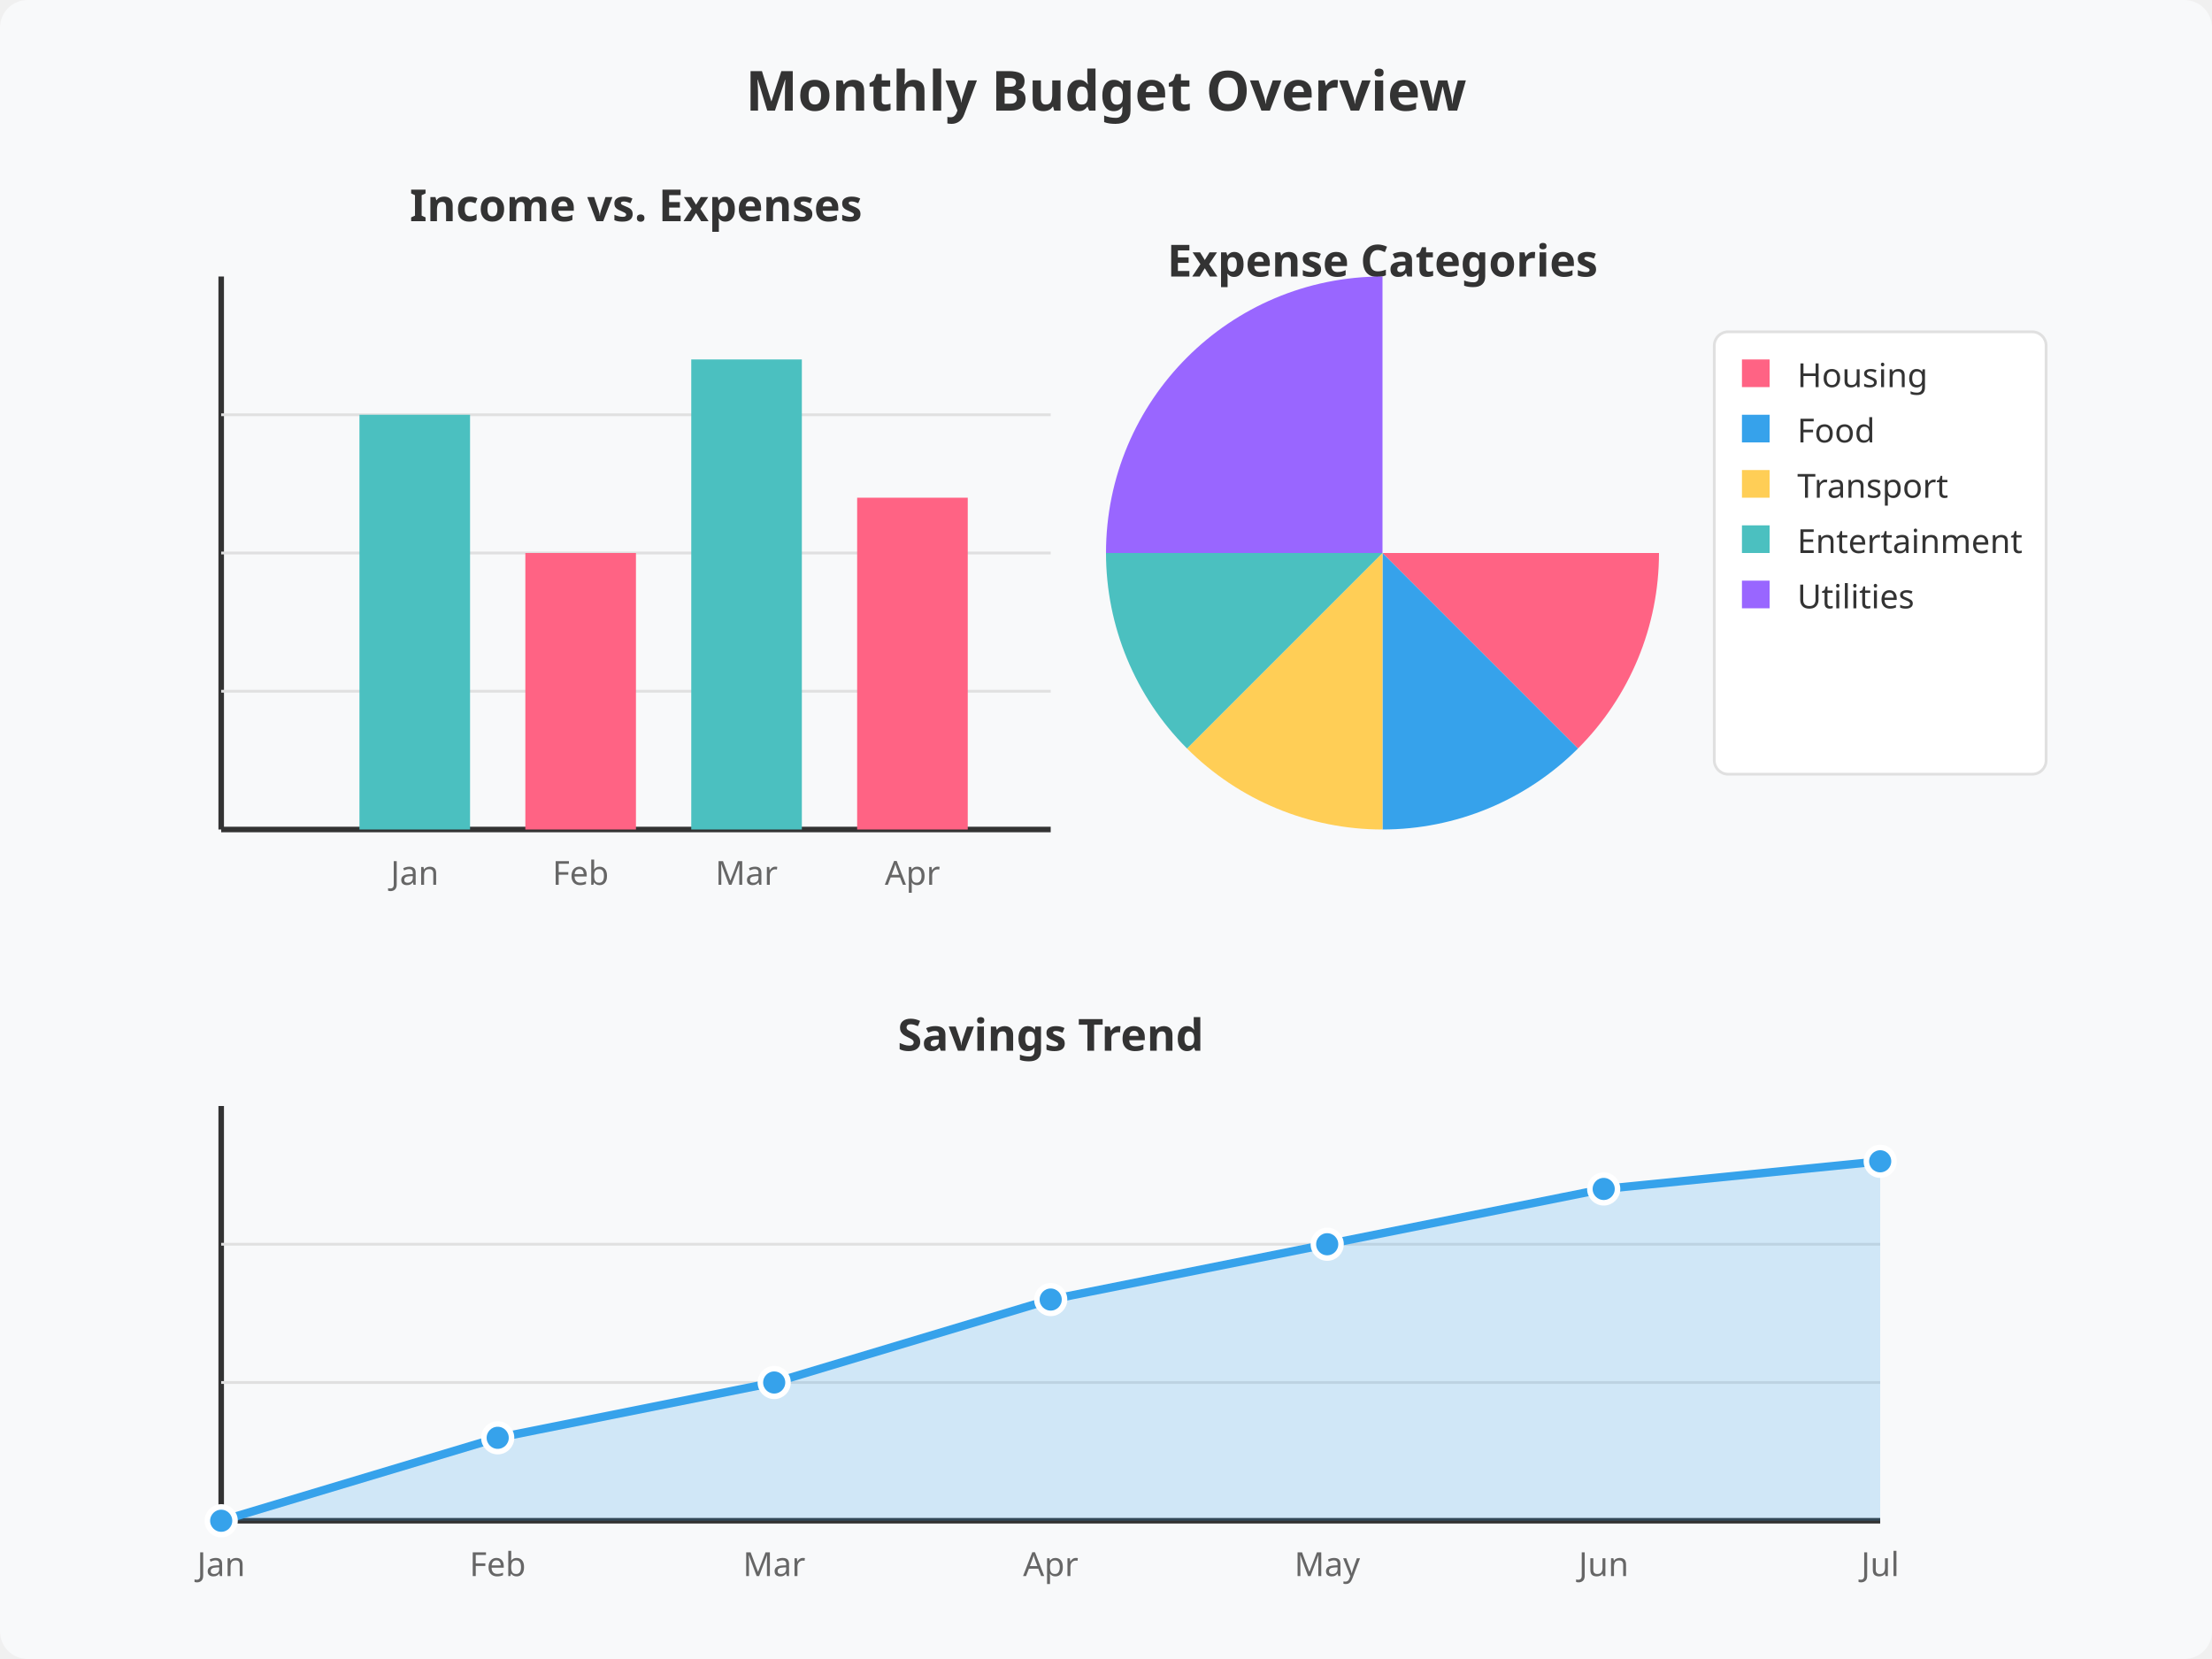
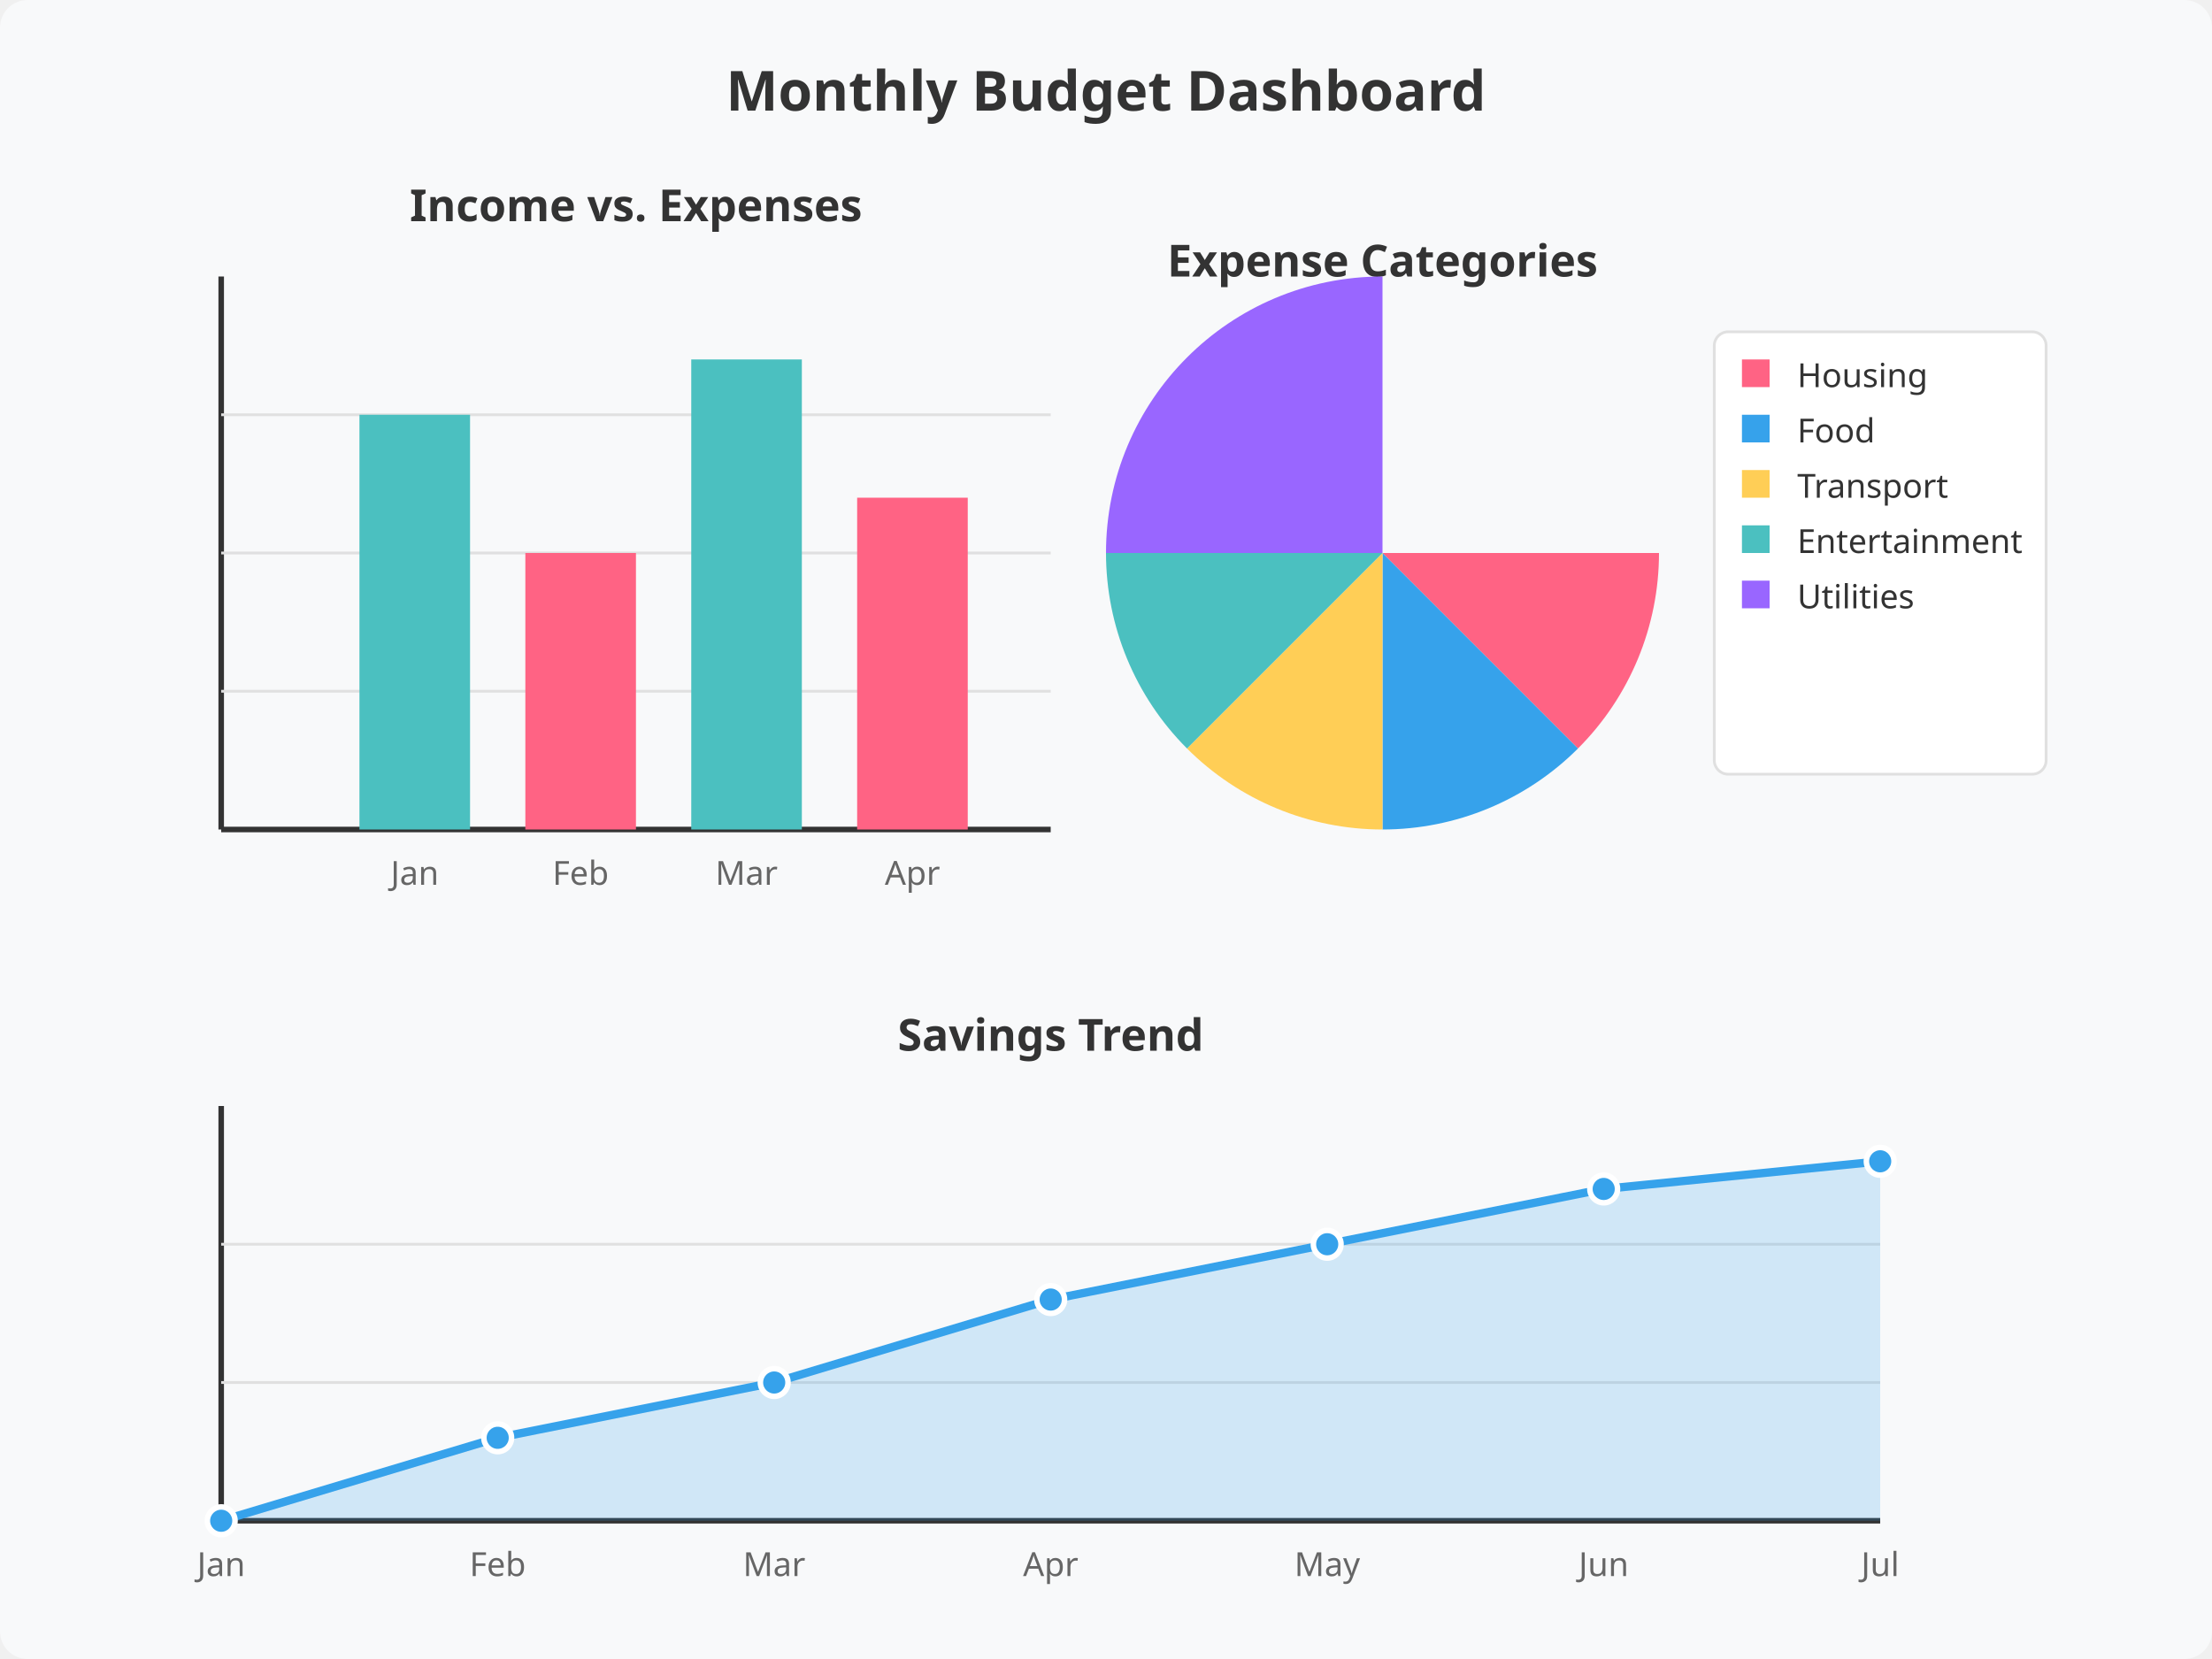
<svg xmlns="http://www.w3.org/2000/svg" width="800px" height="600px" viewBox="0 0 800 600">
  <style>
    .grid {
      stroke: #e0e0e0;
      stroke-width: 1;
    }
    .axis {
      stroke: #333;
      stroke-width: 2;
    }
    .bar-positive {
      fill: #4BC0C0;
    }
    .bar-negative {
      fill: #FF6384;
    }
    .line {
      fill: none;
      stroke: #36A2EB;
      stroke-width: 3;
    }
    .area {
      fill: rgba(54, 162, 235, 0.2);
    }
    .point {
      fill: #36A2EB;
      stroke: white;
      stroke-width: 2;
    }
    .pie-segment-1 {
      fill: #FF6384;
    }
    .pie-segment-2 {
      fill: #36A2EB;
    }
    .pie-segment-3 {
      fill: #FFCE56;
    }
    .pie-segment-4 {
      fill: #4BC0C0;
    }
    .pie-segment-5 {
      fill: #9966FF;
    }
    .legend-box {
      fill: white;
      stroke: #e0e0e0;
      stroke-width: 1;
      rx: 5;
      ry: 5;
    }
    .legend-text {
      font-family: Poppins, sans-serif;
      font-size: 12px;
      fill: #333;
    }
    .title {
      font-family: Poppins, sans-serif;
      font-size: 20px;
      font-weight: bold;
      fill: #333;
      text-anchor: middle;
    }
    .label {
      font-family: Poppins, sans-serif;
      font-size: 12px;
      fill: #666;
      text-anchor: middle;
    }
  </style>
  <rect width="800" height="600" fill="#f8f9fa" rx="10" ry="10" />
-   <text x="400" y="40" class="title">Monthly Budget Overview</text>
+   <text x="400" y="40" class="title">Monthly Budget Dashboard</text>
  <g transform="translate(80, 100)">
    <text x="150" y="-20" class="title" style="font-size: 16px;">Income vs. Expenses</text>
    <line x1="0" y1="0" x2="0" y2="200" class="axis" />
    <line x1="0" y1="200" x2="300" y2="200" class="axis" />
    <line x1="0" y1="50" x2="300" y2="50" class="grid" />
    <line x1="0" y1="100" x2="300" y2="100" class="grid" />
    <line x1="0" y1="150" x2="300" y2="150" class="grid" />
    <rect x="50" y="50" width="40" height="150" class="bar-positive" />
    <rect x="110" y="100" width="40" height="100" class="bar-negative" />
    <rect x="170" y="30" width="40" height="170" class="bar-positive" />
    <rect x="230" y="80" width="40" height="120" class="bar-negative" />
    <text x="70" y="220" class="label">Jan</text>
    <text x="130" y="220" class="label">Feb</text>
    <text x="190" y="220" class="label">Mar</text>
    <text x="250" y="220" class="label">Apr</text>
  </g>
  <g transform="translate(500, 200)">
    <text x="0" y="-100" class="title" style="font-size: 16px;">Expense Categories</text>
    <path d="M0,0 L100,0 A100,100 0 0,1 70.7,70.7 z" class="pie-segment-1" />
    <path d="M0,0 L70.7,70.7 A100,100 0 0,1 0,100 z" class="pie-segment-2" />
    <path d="M0,0 L0,100 A100,100 0 0,1 -70.7,70.7 z" class="pie-segment-3" />
    <path d="M0,0 L-70.7,70.7 A100,100 0 0,1 -100,0 z" class="pie-segment-4" />
    <path d="M0,0 L-100,0 A100,100 0 0,1 0,-100 L0,0 z" class="pie-segment-5" />
    <rect x="120" y="-80" width="120" height="160" class="legend-box" />
    <rect x="130" y="-70" width="10" height="10" class="pie-segment-1" />
    <text x="150" y="-60" class="legend-text">Housing</text>
    <rect x="130" y="-50" width="10" height="10" class="pie-segment-2" />
    <text x="150" y="-40" class="legend-text">Food</text>
    <rect x="130" y="-30" width="10" height="10" class="pie-segment-3" />
    <text x="150" y="-20" class="legend-text">Transport</text>
    <rect x="130" y="-10" width="10" height="10" class="pie-segment-4" />
    <text x="150" y="0" class="legend-text">Entertainment</text>
    <rect x="130" y="10" width="10" height="10" class="pie-segment-5" />
    <text x="150" y="20" class="legend-text">Utilities</text>
  </g>
  <g transform="translate(80, 400)">
    <text x="300" y="-20" class="title" style="font-size: 16px;">Savings Trend</text>
    <line x1="0" y1="0" x2="0" y2="150" class="axis" />
    <line x1="0" y1="150" x2="600" y2="150" class="axis" />
    <line x1="0" y1="50" x2="600" y2="50" class="grid" />
    <line x1="0" y1="100" x2="600" y2="100" class="grid" />
    <path d="M0,150 L100,120 L200,100 L300,70 L400,50 L500,30 L600,20 L600,150 Z" class="area" />
    <path d="M0,150 L100,120 L200,100 L300,70 L400,50 L500,30 L600,20" class="line" />
    <circle cx="0" cy="150" r="5" class="point" />
    <circle cx="100" cy="120" r="5" class="point" />
    <circle cx="200" cy="100" r="5" class="point" />
    <circle cx="300" cy="70" r="5" class="point" />
    <circle cx="400" cy="50" r="5" class="point" />
    <circle cx="500" cy="30" r="5" class="point" />
    <circle cx="600" cy="20" r="5" class="point" />
    <text x="0" y="170" class="label">Jan</text>
    <text x="100" y="170" class="label">Feb</text>
    <text x="200" y="170" class="label">Mar</text>
    <text x="300" y="170" class="label">Apr</text>
    <text x="400" y="170" class="label">May</text>
    <text x="500" y="170" class="label">Jun</text>
    <text x="600" y="170" class="label">Jul</text>
  </g>
</svg>
